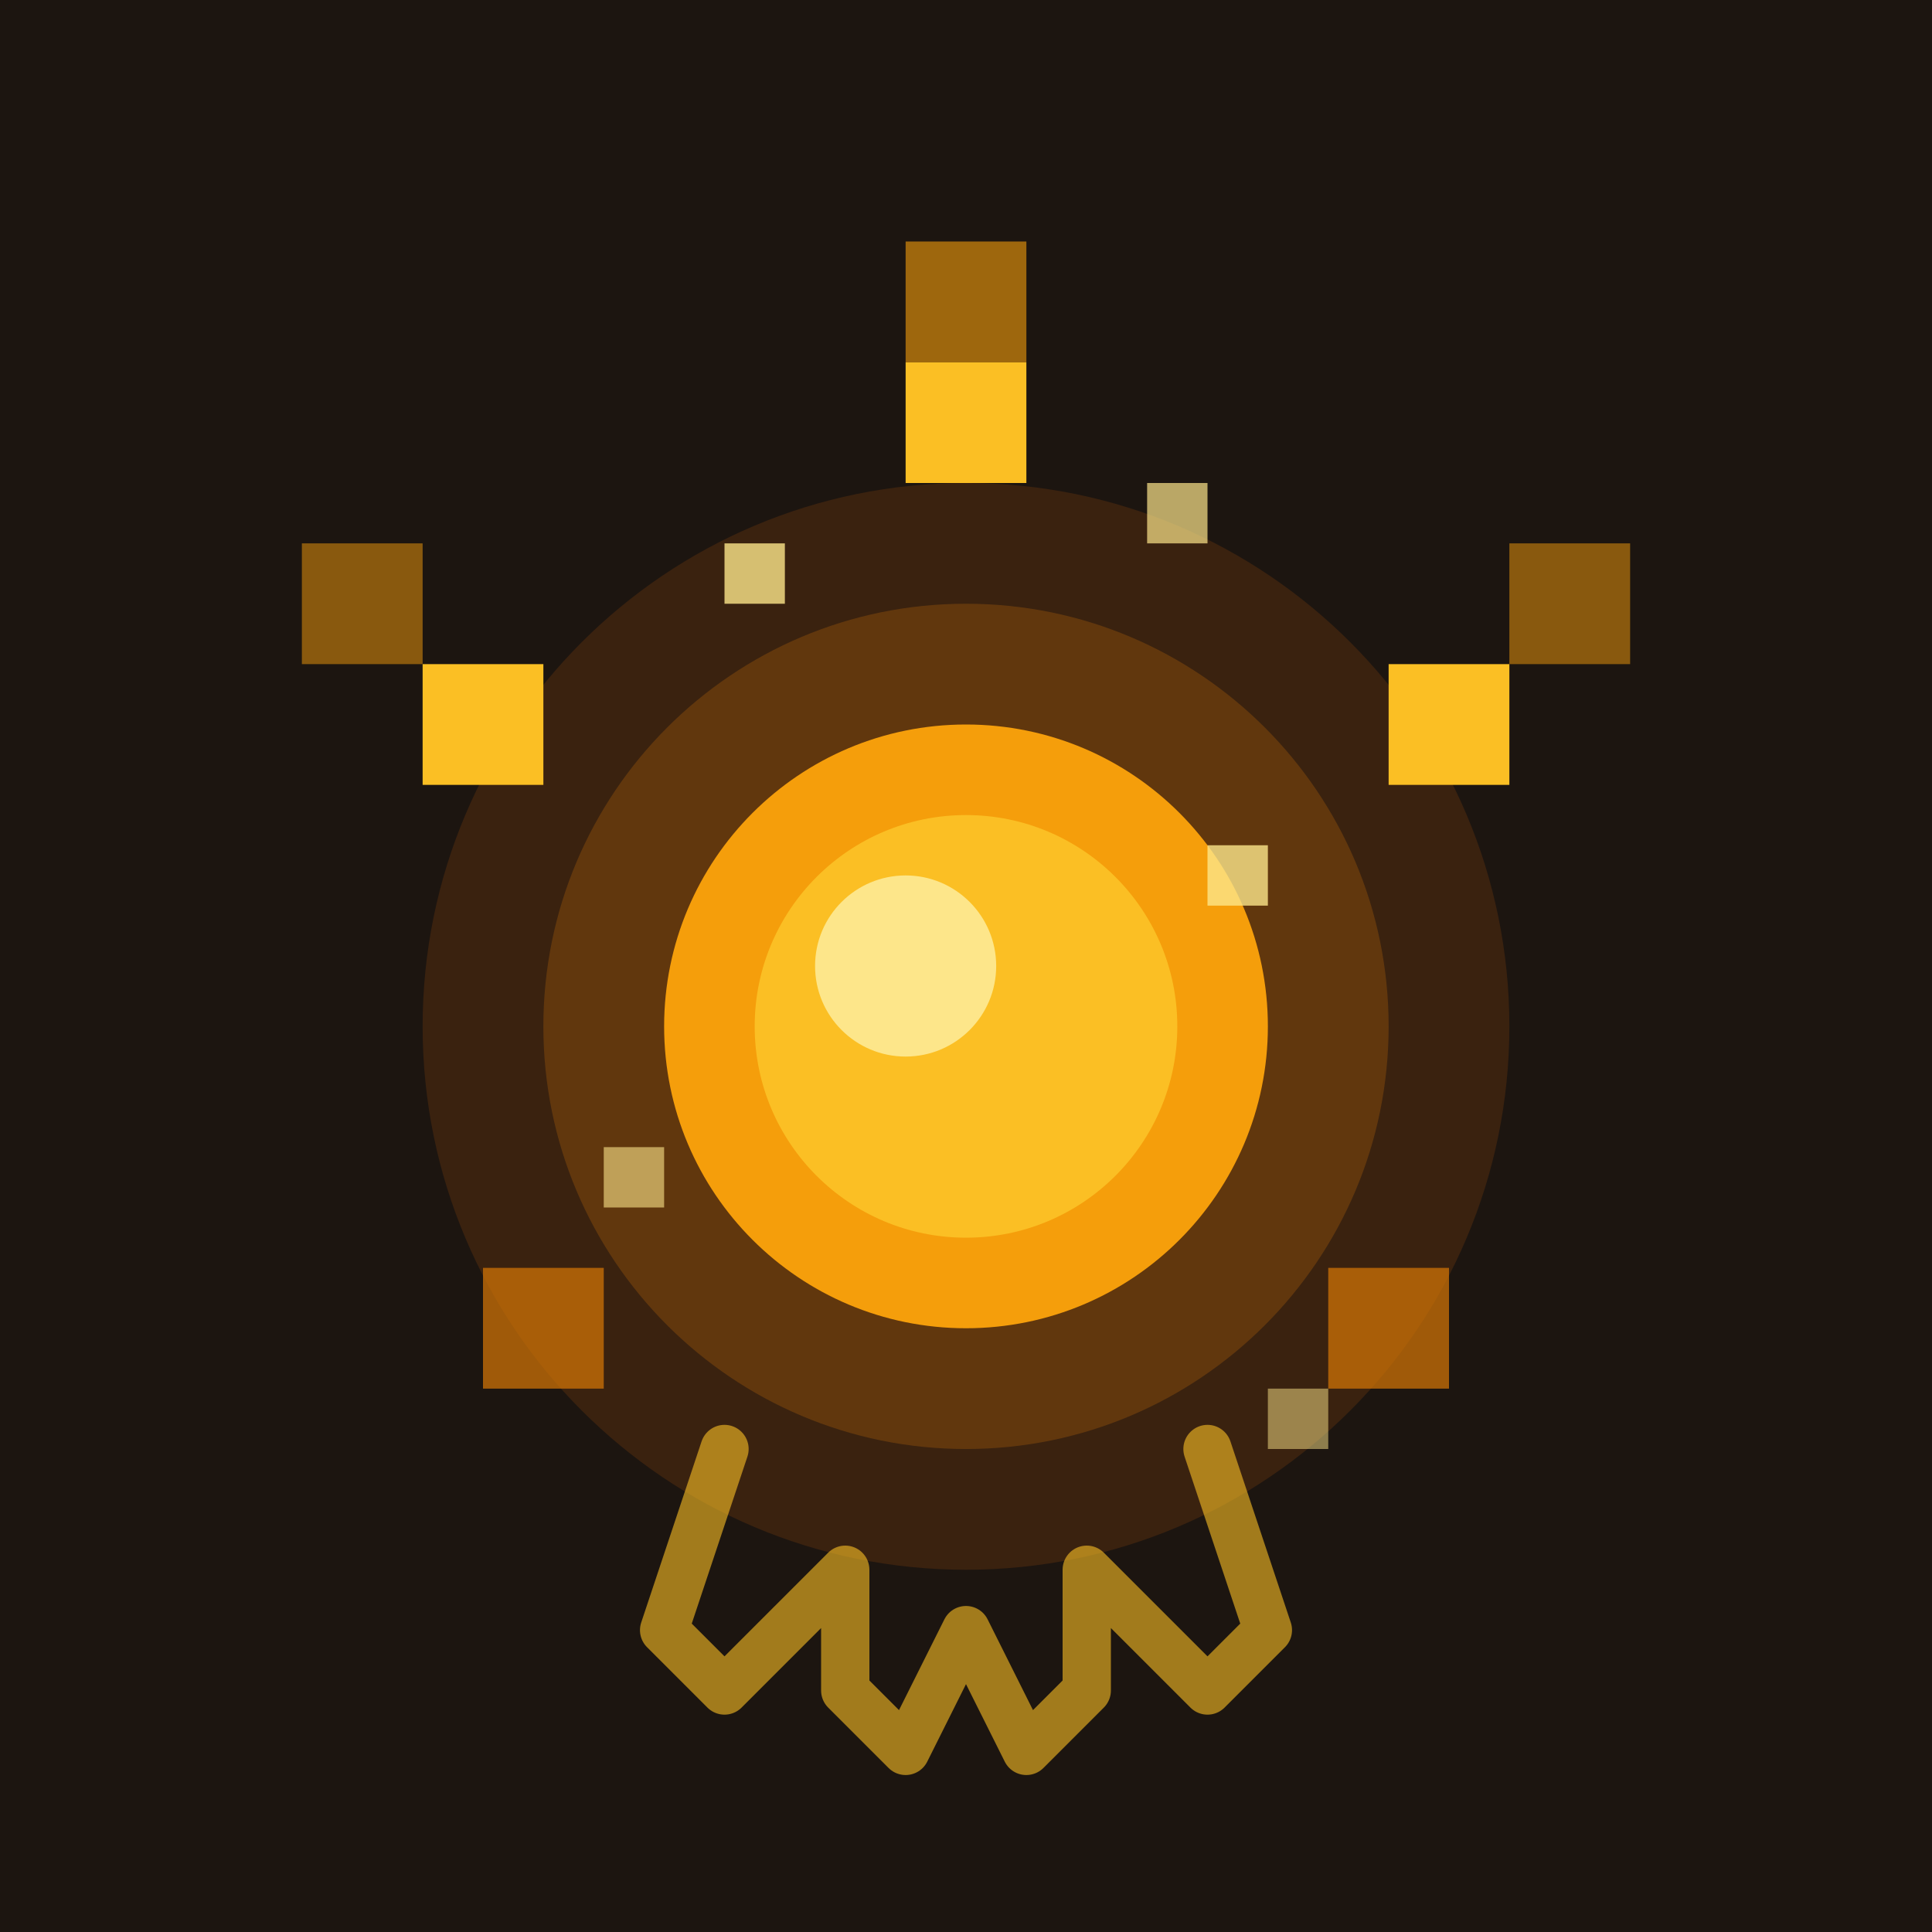
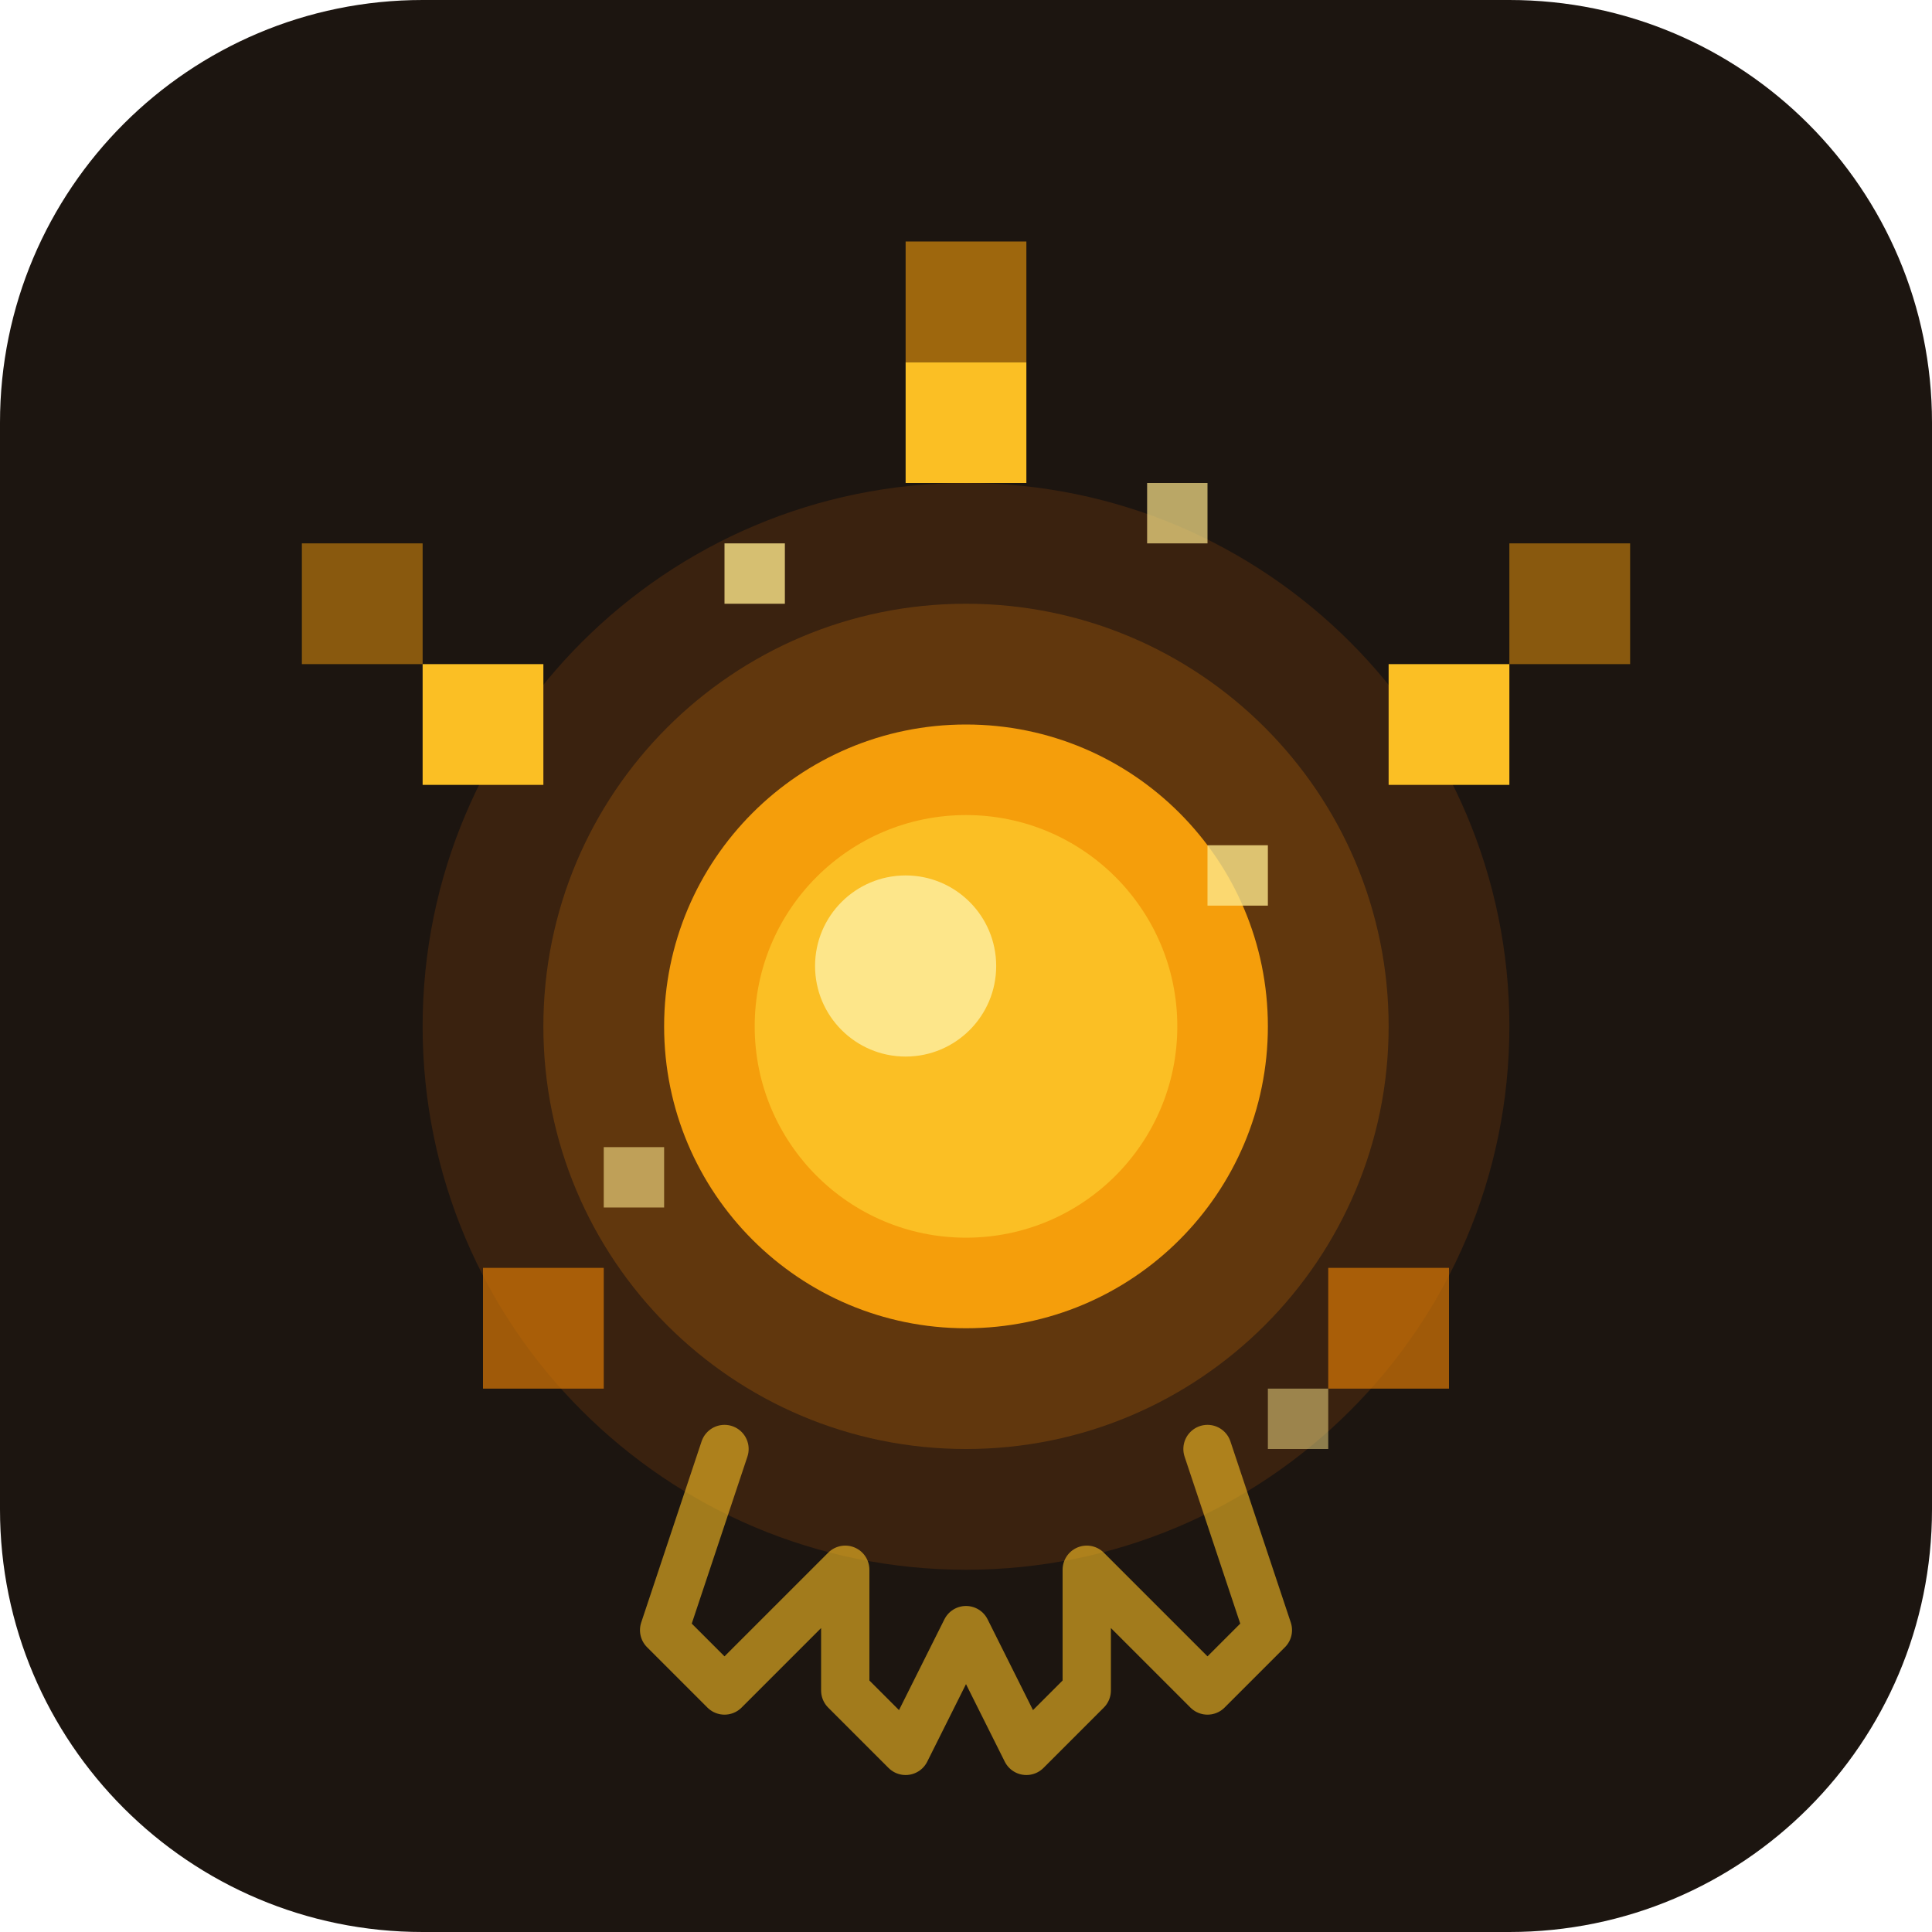
<svg xmlns="http://www.w3.org/2000/svg" viewBox="0 0 32 32">
-   <rect width="32" height="32" rx="0" fill="#1c1510" />
+   <rect width="32" height="32" rx="7" ry="7" fill="#1c1510" />
  <circle cx="16" cy="17" r="9" fill="#b45309" opacity="0.2" />
  <circle cx="16" cy="17" r="7" fill="#d97706" opacity="0.25" />
  <circle cx="16" cy="17" r="5" fill="#f59e0b" />
  <circle cx="16" cy="17" r="3.5" fill="#fbbf24" />
  <circle cx="15" cy="16" r="1.5" fill="#fde68a" />
  <rect x="15" y="6" width="2" height="2" fill="#fbbf24" />
  <rect x="15" y="4" width="2" height="2" fill="#f59e0b" opacity="0.6" />
  <rect x="23" y="11" width="2" height="2" fill="#fbbf24" />
  <rect x="25" y="9" width="2" height="2" fill="#f59e0b" opacity="0.5" />
  <rect x="7" y="11" width="2" height="2" fill="#fbbf24" />
  <rect x="5" y="9" width="2" height="2" fill="#f59e0b" opacity="0.5" />
  <rect x="22" y="21" width="2" height="2" fill="#d97706" opacity="0.7" />
  <rect x="8" y="21" width="2" height="2" fill="#d97706" opacity="0.7" />
  <rect x="12" y="9" width="1" height="1" fill="#fde68a" opacity="0.8" />
  <rect x="20" y="14" width="1" height="1" fill="#fde68a" opacity="0.8" />
  <rect x="10" y="19" width="1" height="1" fill="#fde68a" opacity="0.6" />
  <rect x="21" y="23" width="1" height="1" fill="#fde68a" opacity="0.5" />
  <rect x="19" y="8" width="1" height="1" fill="#fde68a" opacity="0.7" />
  <path d="M12 24 L11 27 L12 28 L14 26 L14 28 L15 29 L16 27 L17 29 L18 28 L18 26 L20 28 L21 27 L20 24" fill="none" stroke="#fbbf24" stroke-width="0.8" stroke-linecap="round" stroke-linejoin="round" opacity="0.6" />
</svg>
